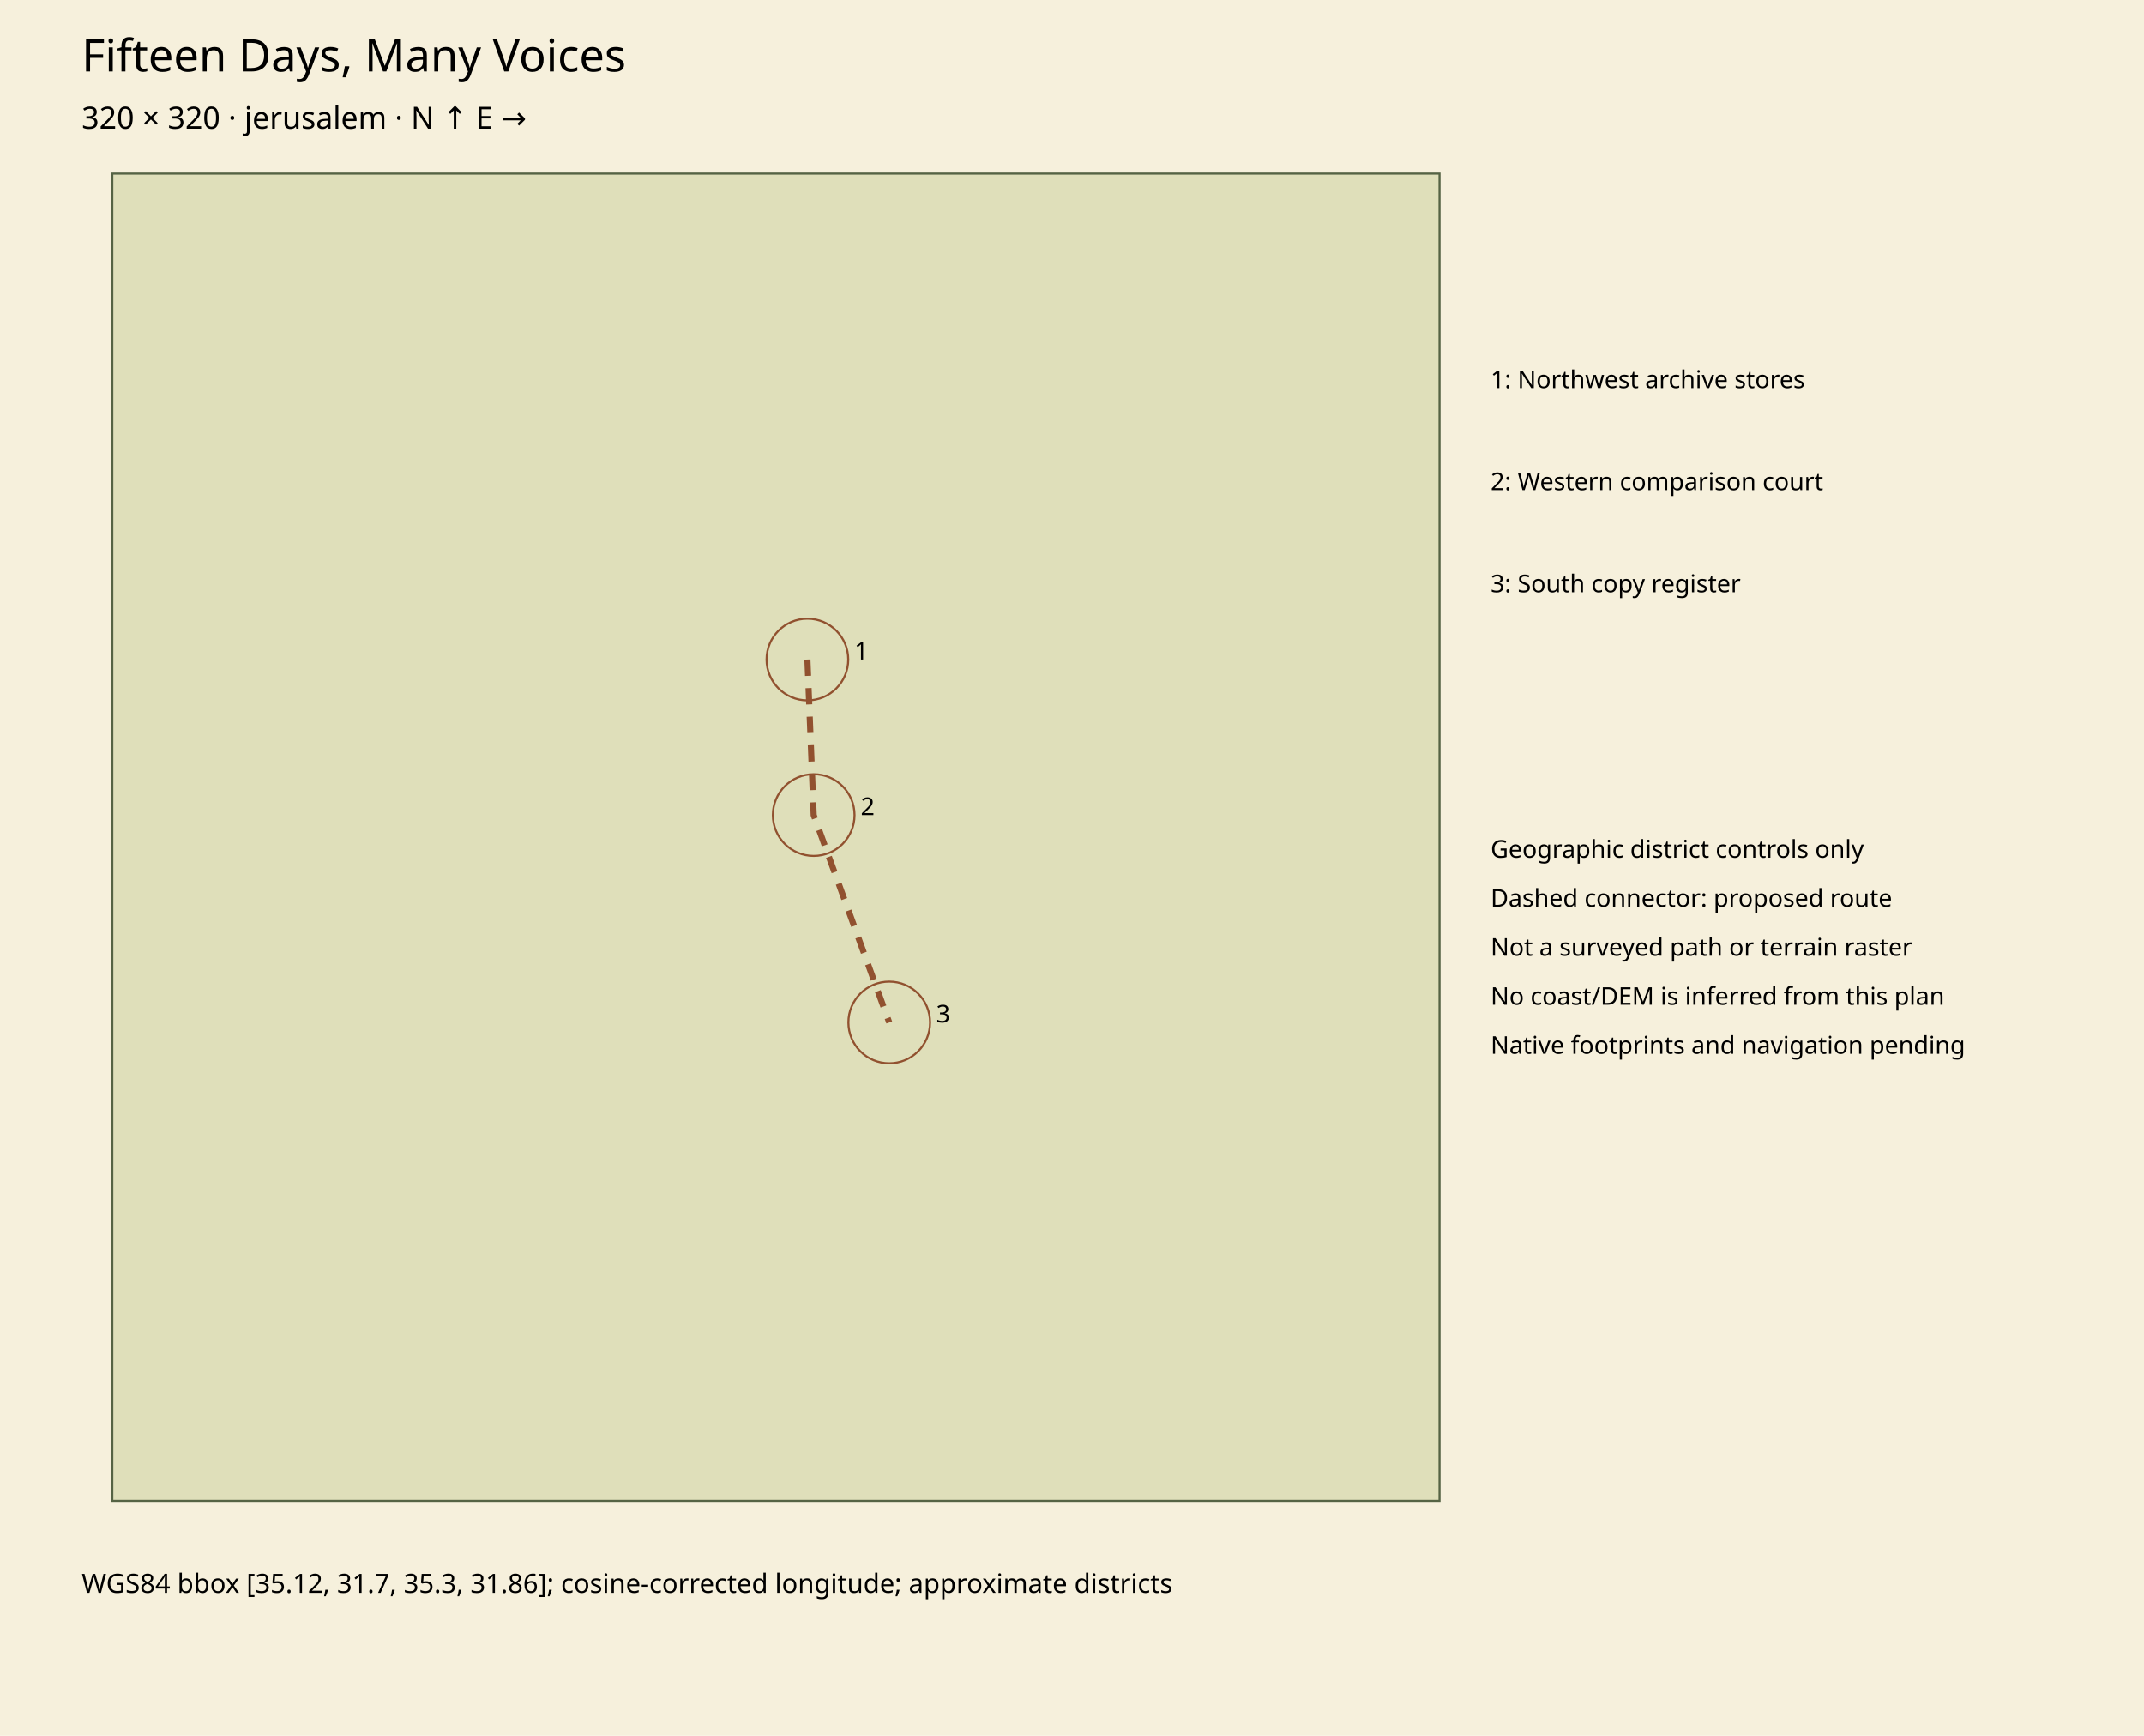
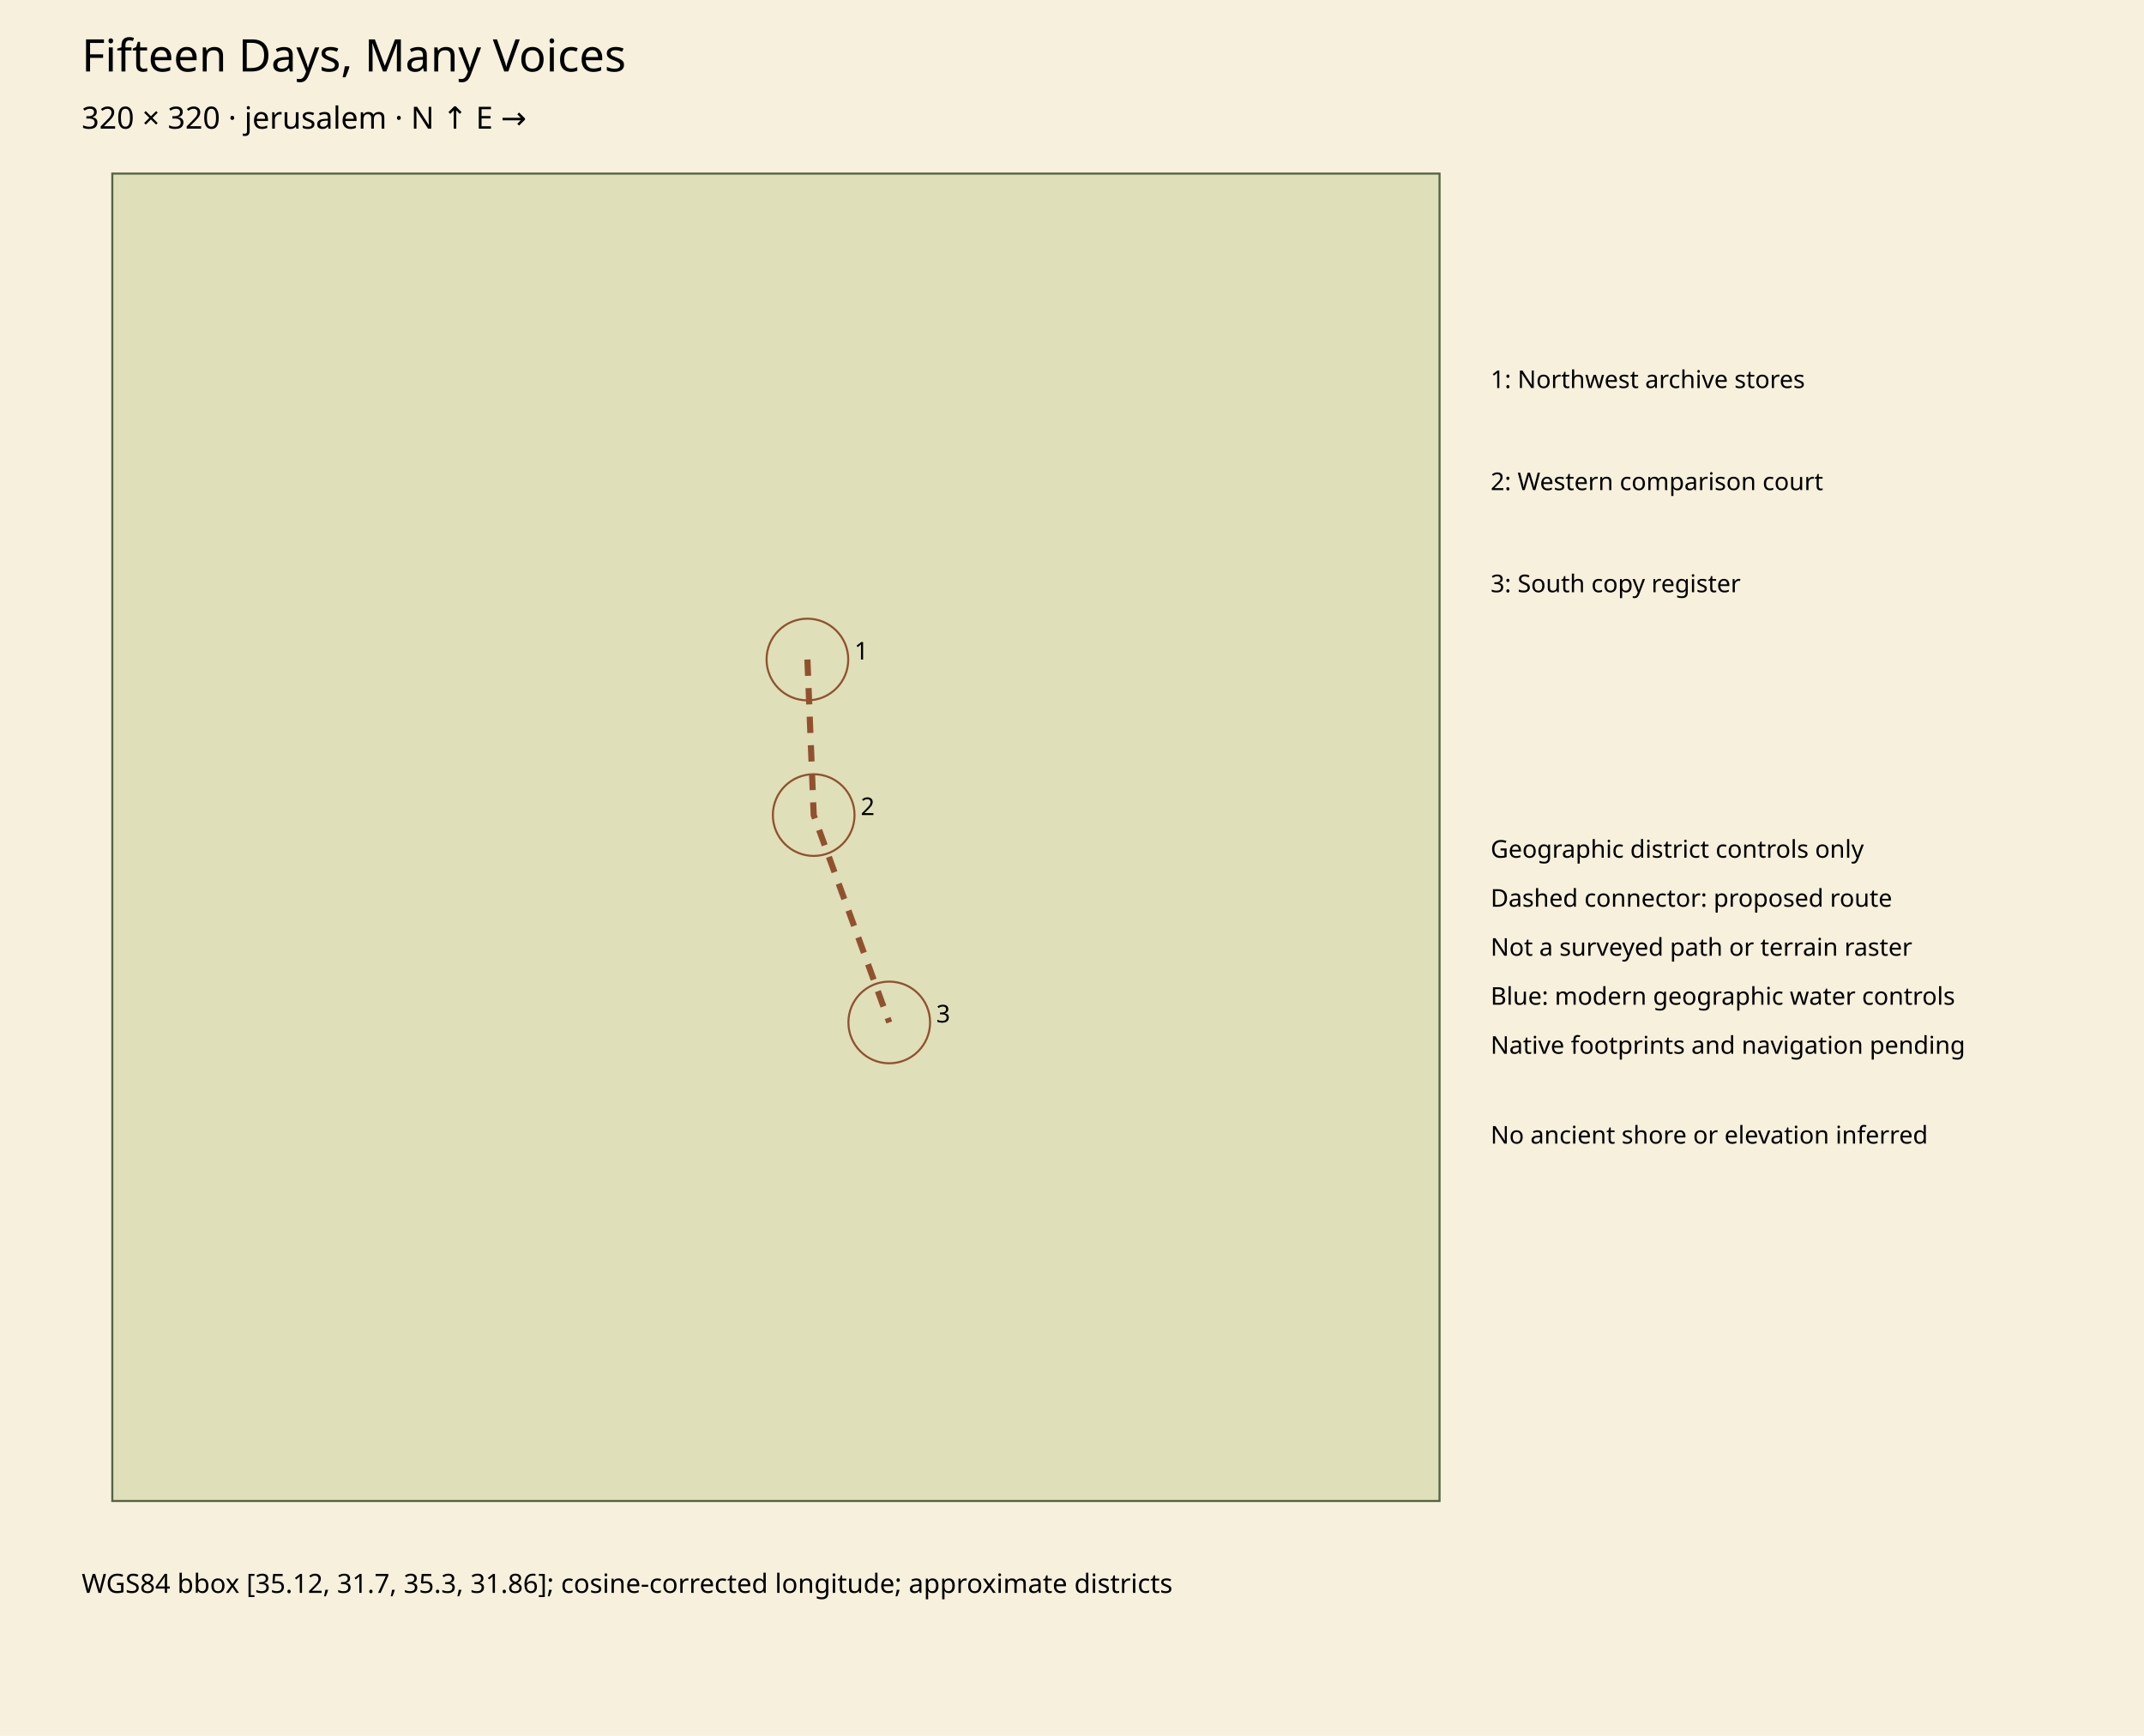
<svg xmlns="http://www.w3.org/2000/svg" viewBox="0 0 1050 850" role="img" aria-label="Fifteen Days, Many Voices geographic districts">
  <rect width="1050" height="850" fill="#f6f0dc" />
  <rect x="55" y="85" width="650" height="650" fill="#dfdfba" stroke="#556344" />
  <text x="40" y="35" font-family="sans-serif" font-size="22">Fifteen Days, Many Voices</text>
  <text x="40" y="63" font-family="sans-serif" font-size="15">320 × 320 · jerusalem · N ↑ E →</text>
  <polyline points="395.42,322.95 398.50,399.12 435.50,500.67" fill="none" stroke="#91512f" stroke-width="3" stroke-dasharray="8 6" />
  <circle cx="395.42" cy="322.95" r="20" fill="none" stroke="#91512f" />
  <text x="418.42" y="322.95" font-family="sans-serif">1</text>
  <text x="730" y="190" font-family="sans-serif" font-size="12">1: Northwest archive stores</text>
  <circle cx="398.50" cy="399.12" r="20" fill="none" stroke="#91512f" />
  <text x="421.50" y="399.12" font-family="sans-serif">2</text>
  <text x="730" y="240" font-family="sans-serif" font-size="12">2: Western comparison court</text>
  <circle cx="435.50" cy="500.67" r="20" fill="none" stroke="#91512f" />
  <text x="458.50" y="500.67" font-family="sans-serif">3</text>
  <text x="730" y="290" font-family="sans-serif" font-size="12">3: South copy register</text>
  <text x="730" y="420" font-family="sans-serif" font-size="12">Geographic district controls only</text>
  <text x="730" y="444" font-family="sans-serif" font-size="12">Dashed connector: proposed route</text>
  <text x="730" y="468" font-family="sans-serif" font-size="12">Not a surveyed path or terrain raster</text>
-   <text x="730" y="492" font-family="sans-serif" font-size="12">No coast/DEM is inferred from this plan</text>
+   <text x="730" y="492" font-family="sans-serif" font-size="12">Blue: modern geographic water controls</text>
  <text x="730" y="516" font-family="sans-serif" font-size="12">Native footprints and navigation pending</text>
+   <text x="730" y="560" font-family="sans-serif" font-size="12">No ancient shore or elevation inferred</text>
  <text x="40" y="780" font-family="sans-serif" font-size="13">WGS84 bbox [35.12, 31.7, 35.3, 31.86]; cosine-corrected longitude; approximate districts</text>
</svg>
